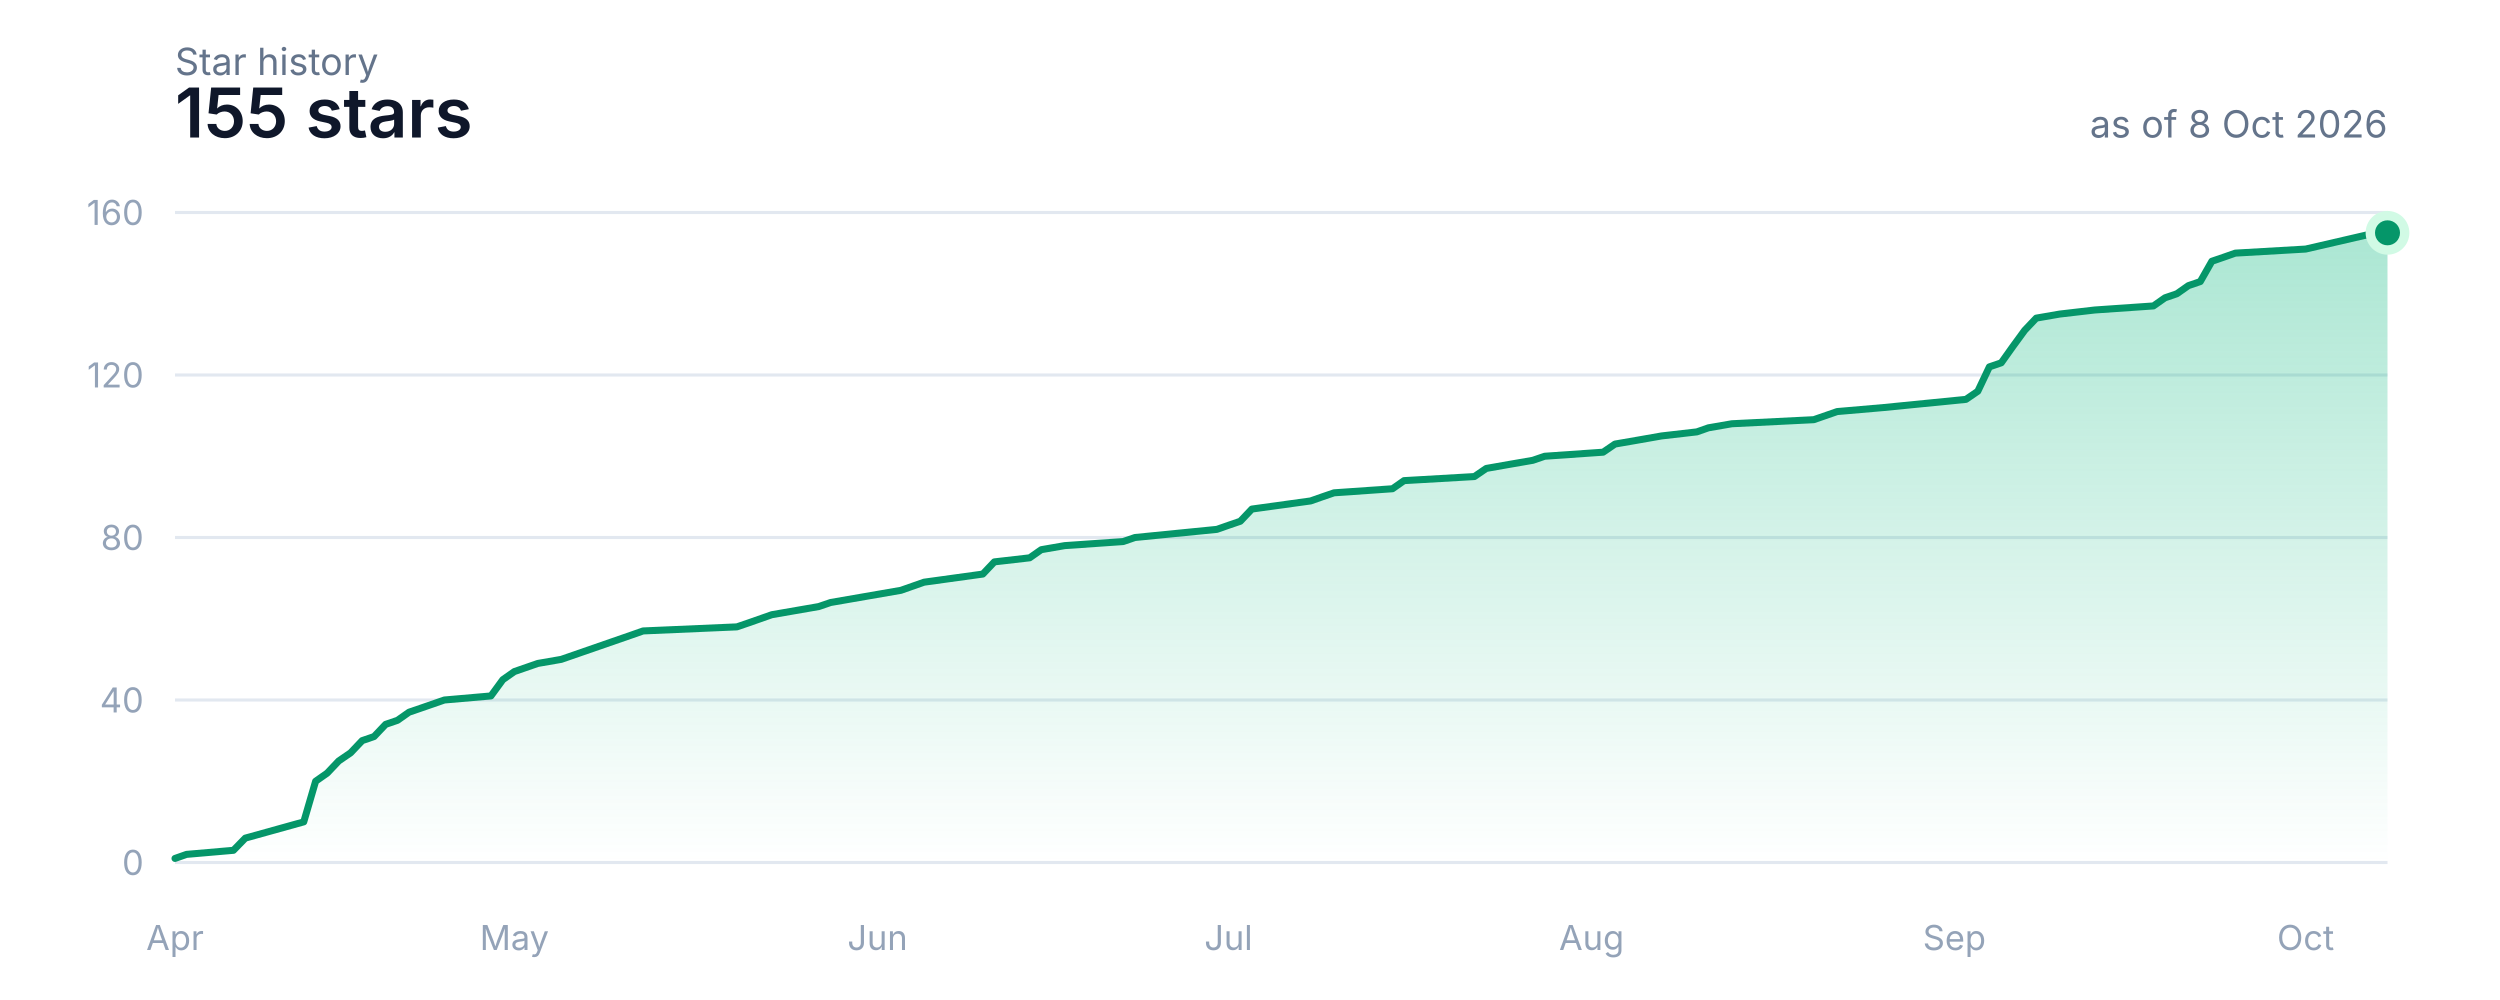
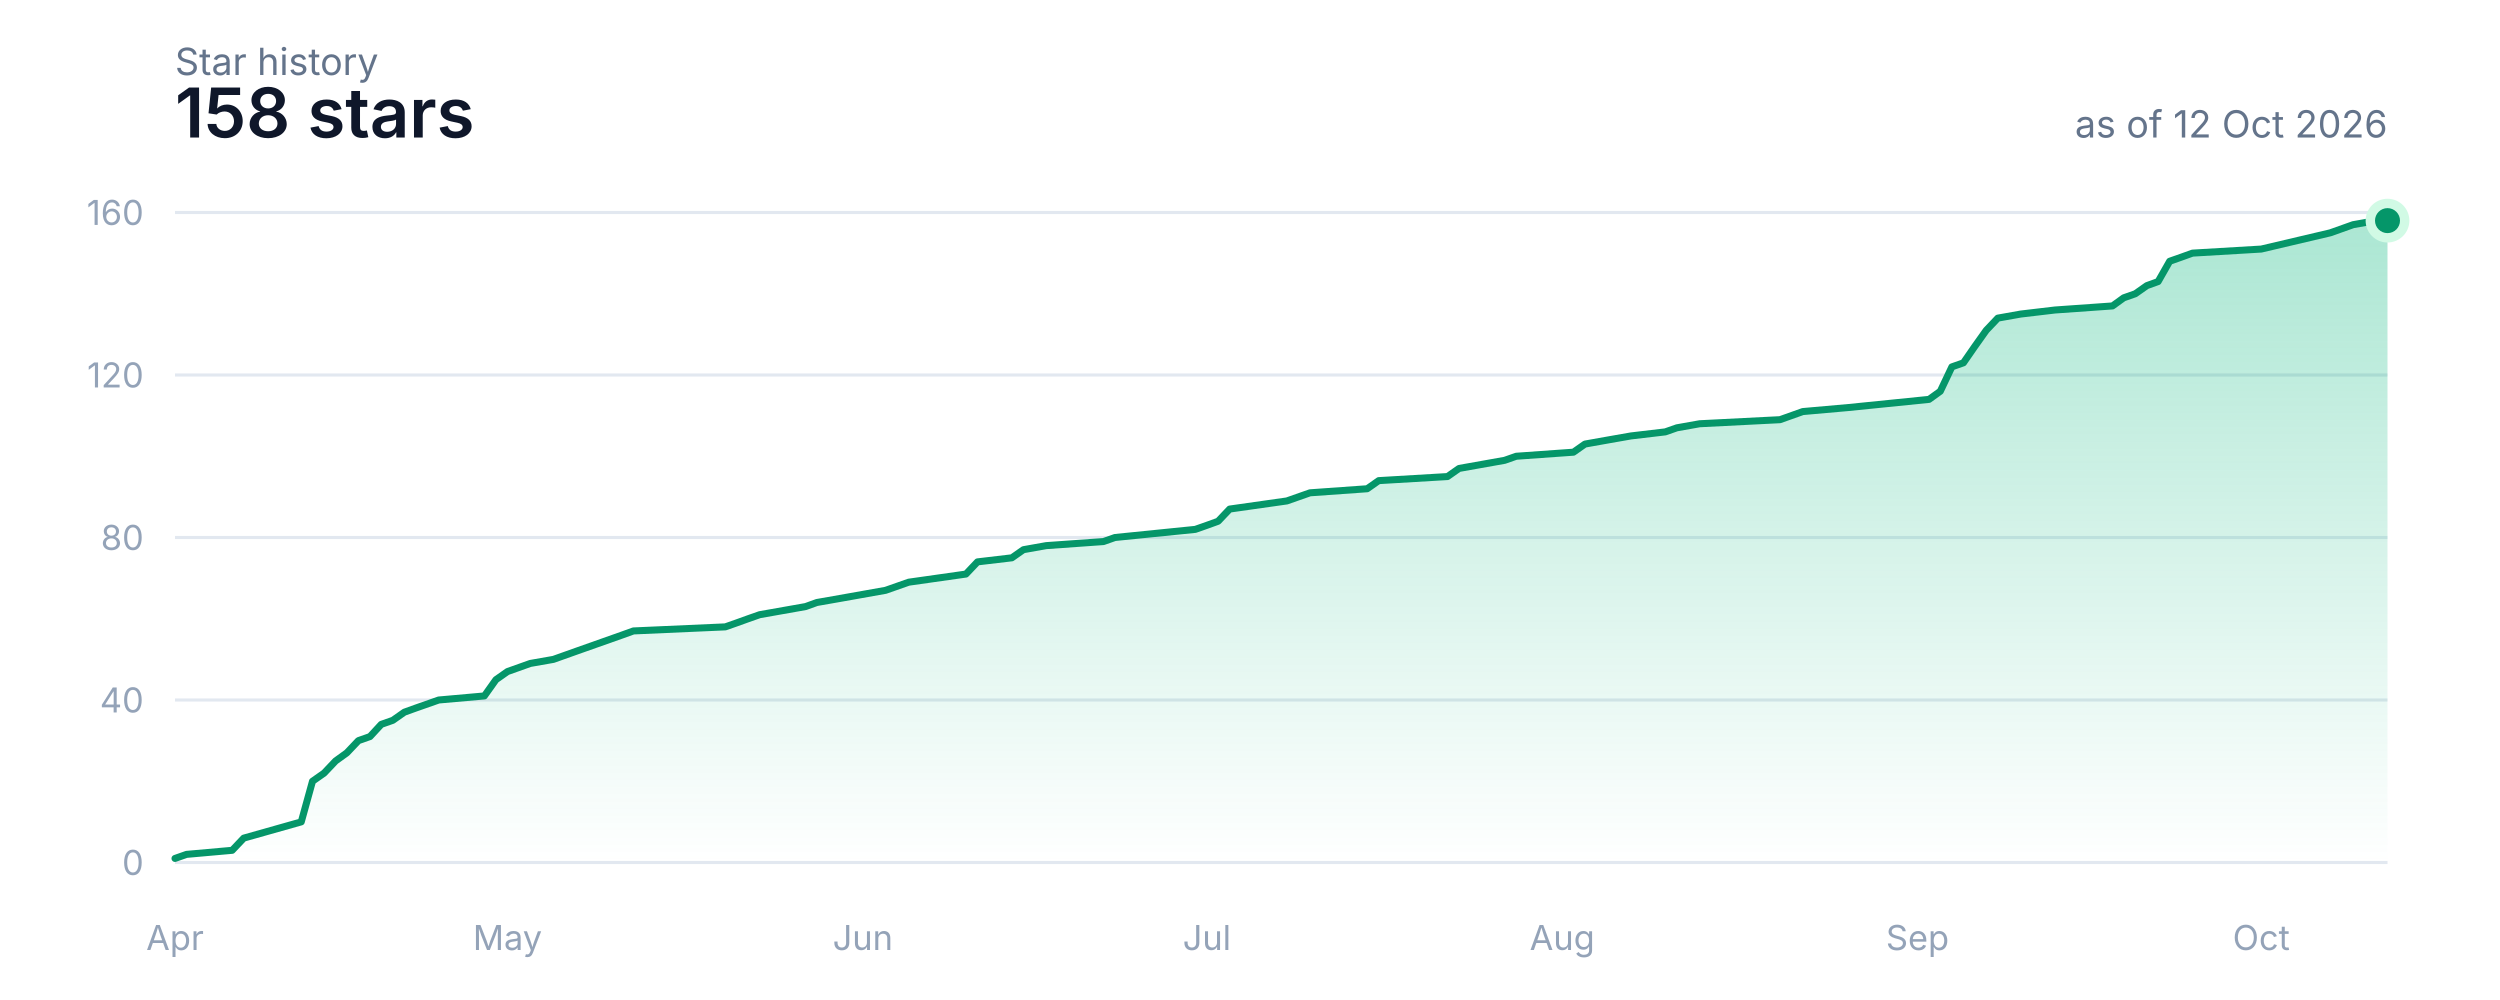
- <svg xmlns="http://www.w3.org/2000/svg" width="800" height="320" viewBox="0 0 800 320" role="img" aria-label="OpenSRE GitHub star history, 155 stars as of 2026-10-08">
+ <svg xmlns="http://www.w3.org/2000/svg" width="800" height="320" viewBox="0 0 800 320" role="img" aria-label="OpenSRE GitHub star history, 158 stars as of 2026-10-12">
  <rect width="100%" height="100%" fill="#ffffff" />
  <text x="56" y="24" fill="#64748b" font-family="ui-sans-serif, system-ui, -apple-system, sans-serif" font-size="12">Star history</text>
-   <text x="56" y="44" fill="#0f172a" font-family="ui-sans-serif, system-ui, -apple-system, sans-serif" font-size="22" font-weight="600">155 stars</text>
-   <text x="764" y="44" fill="#64748b" font-family="ui-sans-serif, system-ui, -apple-system, sans-serif" font-size="12" text-anchor="end">as of 8 Oct 2026</text>
+   <text x="56" y="44" fill="#0f172a" font-family="ui-sans-serif, system-ui, -apple-system, sans-serif" font-size="22" font-weight="600">158 stars</text>
+   <text x="764" y="44" fill="#64748b" font-family="ui-sans-serif, system-ui, -apple-system, sans-serif" font-size="12" text-anchor="end">as of 12 Oct 2026</text>
  <g font-family="ui-sans-serif, system-ui, -apple-system, sans-serif">
    <line x1="56" y1="276.0" x2="764" y2="276.0" stroke="#e2e8f0" stroke-width="1" />
    <text x="46" y="276.0" fill="#94a3b8" font-size="11" text-anchor="end" dominant-baseline="middle">0</text>
    <line x1="56" y1="224.0" x2="764" y2="224.0" stroke="#e2e8f0" stroke-width="1" />
    <text x="46" y="224.0" fill="#94a3b8" font-size="11" text-anchor="end" dominant-baseline="middle">40</text>
    <line x1="56" y1="172.0" x2="764" y2="172.0" stroke="#e2e8f0" stroke-width="1" />
    <text x="46" y="172.0" fill="#94a3b8" font-size="11" text-anchor="end" dominant-baseline="middle">80</text>
    <line x1="56" y1="120.0" x2="764" y2="120.0" stroke="#e2e8f0" stroke-width="1" />
    <text x="46" y="120.0" fill="#94a3b8" font-size="11" text-anchor="end" dominant-baseline="middle">120</text>
    <line x1="56" y1="68.0" x2="764" y2="68.0" stroke="#e2e8f0" stroke-width="1" />
    <text x="46" y="68.0" fill="#94a3b8" font-size="11" text-anchor="end" dominant-baseline="middle">160</text>
    <text x="56.0" y="304" fill="#94a3b8" font-size="11" text-anchor="middle">Apr</text>
-     <text x="164.6" y="304" fill="#94a3b8" font-size="11" text-anchor="middle">May</text>
-     <text x="280.8" y="304" fill="#94a3b8" font-size="11" text-anchor="middle">Jun</text>
-     <text x="393.1" y="304" fill="#94a3b8" font-size="11" text-anchor="middle">Jul</text>
-     <text x="509.3" y="304" fill="#94a3b8" font-size="11" text-anchor="middle">Aug</text>
-     <text x="625.4" y="304" fill="#94a3b8" font-size="11" text-anchor="middle">Sep</text>
-     <text x="737.8" y="304" fill="#94a3b8" font-size="11" text-anchor="middle">Oct</text>
+     <text x="162.4" y="304" fill="#94a3b8" font-size="11" text-anchor="middle">May</text>
+     <text x="276.1" y="304" fill="#94a3b8" font-size="11" text-anchor="middle">Jun</text>
+     <text x="386.2" y="304" fill="#94a3b8" font-size="11" text-anchor="middle">Jul</text>
+     <text x="499.9" y="304" fill="#94a3b8" font-size="11" text-anchor="middle">Aug</text>
+     <text x="613.6" y="304" fill="#94a3b8" font-size="11" text-anchor="middle">Sep</text>
+     <text x="723.6" y="304" fill="#94a3b8" font-size="11" text-anchor="middle">Oct</text>
  </g>
  <defs>
    <linearGradient id="fill-light" x1="0" y1="0" x2="0" y2="1">
      <stop offset="0%" stop-color="#10b981" stop-opacity="0.35" />
      <stop offset="100%" stop-color="#10b981" stop-opacity="0" />
    </linearGradient>
  </defs>
-   <path d="M56.0,274.7 L59.7,273.4 L74.7,272.1 L78.5,268.2 L97.2,263.0 L101.0,250.0 L104.7,247.4 L108.4,243.5 L112.2,240.9 L115.9,237.0 L119.7,235.7 L123.4,231.8 L127.2,230.5 L130.9,227.9 L134.7,226.6 L142.2,224.0 L157.1,222.7 L160.9,217.5 L164.6,214.9 L172.1,212.3 L179.6,211.0 L187.1,208.4 L202.1,203.2 L205.8,201.9 L235.8,200.6 L239.6,199.3 L243.3,198.0 L247.0,196.7 L262.0,194.1 L265.8,192.8 L273.3,191.5 L280.8,190.2 L288.3,188.9 L295.7,186.3 L314.5,183.7 L318.2,179.8 L329.5,178.5 L333.2,175.9 L340.7,174.6 L359.4,173.3 L363.2,172.0 L389.4,169.4 L393.1,168.1 L396.9,166.8 L400.6,162.9 L419.4,160.3 L423.1,159.0 L426.9,157.7 L445.6,156.4 L449.3,153.8 L471.8,152.5 L475.6,149.9 L483.0,148.6 L490.5,147.3 L494.3,146.0 L513.0,144.7 L516.8,142.1 L524.3,140.8 L531.7,139.5 L543.0,138.2 L546.7,136.9 L554.2,135.6 L580.4,134.3 L587.9,131.7 L602.9,130.4 L629.1,127.8 L632.9,125.2 L636.6,117.4 L640.4,116.1 L644.1,110.9 L647.9,105.7 L651.6,101.8 L659.1,100.5 L670.3,99.2 L689.1,97.9 L692.8,95.3 L696.6,94.0 L700.3,91.4 L704.1,90.1 L707.8,83.6 L711.6,82.3 L715.3,81.0 L737.8,79.7 L760.3,74.5 L764.0,74.5 L764.0,276.0 L56.0,276.0 Z" fill="url(#fill-light)" />
-   <path d="M56.0,274.7 L59.7,273.4 L74.7,272.1 L78.5,268.2 L97.2,263.0 L101.0,250.0 L104.7,247.4 L108.4,243.5 L112.2,240.9 L115.9,237.0 L119.7,235.7 L123.4,231.8 L127.2,230.5 L130.9,227.9 L134.7,226.6 L142.2,224.0 L157.1,222.7 L160.9,217.5 L164.6,214.9 L172.1,212.3 L179.6,211.0 L187.1,208.4 L202.1,203.2 L205.8,201.9 L235.8,200.6 L239.6,199.3 L243.3,198.0 L247.0,196.7 L262.0,194.1 L265.8,192.8 L273.3,191.5 L280.8,190.2 L288.3,188.9 L295.7,186.3 L314.5,183.7 L318.2,179.8 L329.5,178.5 L333.2,175.9 L340.7,174.6 L359.4,173.3 L363.2,172.0 L389.4,169.4 L393.1,168.1 L396.9,166.8 L400.6,162.9 L419.4,160.3 L423.1,159.0 L426.9,157.7 L445.6,156.4 L449.3,153.8 L471.8,152.5 L475.6,149.9 L483.0,148.6 L490.5,147.3 L494.3,146.0 L513.0,144.7 L516.8,142.1 L524.3,140.8 L531.7,139.5 L543.0,138.2 L546.7,136.9 L554.2,135.6 L580.4,134.3 L587.9,131.7 L602.9,130.4 L629.1,127.8 L632.9,125.2 L636.6,117.4 L640.4,116.1 L644.1,110.9 L647.9,105.7 L651.6,101.8 L659.1,100.5 L670.3,99.2 L689.1,97.9 L692.8,95.3 L696.6,94.0 L700.3,91.4 L704.1,90.1 L707.8,83.6 L711.6,82.3 L715.3,81.0 L737.8,79.7 L760.3,74.5 L764.0,74.5" fill="none" stroke="#059669" stroke-width="2.25" stroke-linecap="round" stroke-linejoin="round" />
-   <circle cx="764.0" cy="74.5" r="7" fill="#d1fae5" />
-   <circle cx="764.0" cy="74.5" r="4" fill="#059669" />
+   <path d="M56.0,274.7 L59.7,273.4 L74.3,272.1 L78.0,268.2 L96.4,263.0 L100.0,250.0 L103.7,247.4 L107.4,243.5 L111.0,240.9 L114.7,237.0 L118.4,235.7 L122.0,231.8 L125.7,230.5 L129.4,227.9 L133.0,226.6 L140.4,224.0 L155.0,222.7 L158.7,217.5 L162.4,214.9 L169.7,212.3 L177.1,211.0 L184.4,208.4 L199.1,203.2 L202.7,201.9 L232.1,200.6 L235.8,199.3 L239.4,198.0 L243.1,196.7 L257.8,194.1 L261.4,192.8 L268.8,191.5 L276.1,190.2 L283.4,188.9 L290.8,186.3 L309.1,183.7 L312.8,179.8 L323.8,178.5 L327.5,175.9 L334.8,174.6 L353.1,173.3 L356.8,172.0 L382.5,169.4 L386.2,168.1 L389.8,166.8 L393.5,162.9 L411.8,160.3 L415.5,159.0 L419.2,157.7 L437.5,156.4 L441.2,153.8 L463.2,152.5 L466.9,149.9 L474.2,148.6 L481.5,147.3 L485.2,146.0 L503.5,144.7 L507.2,142.1 L514.5,140.8 L521.9,139.5 L532.9,138.2 L536.6,136.9 L543.9,135.6 L569.6,134.3 L576.9,131.7 L591.6,130.4 L617.3,127.8 L620.9,125.2 L624.6,117.4 L628.3,116.1 L631.9,110.9 L635.6,105.7 L639.3,101.8 L646.6,100.5 L657.6,99.2 L676.0,97.9 L679.6,95.3 L683.3,94.0 L687.0,91.4 L690.6,90.1 L694.3,83.6 L698.0,82.3 L701.6,81.0 L723.6,79.7 L745.7,74.5 L753.0,71.9 L760.3,70.6 L764.0,70.6 L764.0,276.0 L56.0,276.0 Z" fill="url(#fill-light)" />
+   <path d="M56.0,274.7 L59.7,273.4 L74.3,272.1 L78.0,268.2 L96.4,263.0 L100.0,250.0 L103.7,247.4 L107.4,243.5 L111.0,240.9 L114.7,237.0 L118.4,235.7 L122.0,231.8 L125.7,230.5 L129.4,227.9 L133.0,226.6 L140.4,224.0 L155.0,222.7 L158.7,217.5 L162.4,214.9 L169.7,212.3 L177.1,211.0 L184.4,208.4 L199.1,203.2 L202.7,201.9 L232.1,200.6 L235.8,199.3 L239.4,198.0 L243.1,196.7 L257.8,194.1 L261.4,192.8 L268.8,191.5 L276.1,190.2 L283.4,188.9 L290.8,186.3 L309.1,183.7 L312.8,179.8 L323.8,178.5 L327.5,175.9 L334.8,174.6 L353.1,173.3 L356.8,172.0 L382.5,169.4 L386.2,168.1 L389.8,166.8 L393.5,162.9 L411.8,160.3 L415.5,159.0 L419.2,157.7 L437.5,156.4 L441.2,153.8 L463.2,152.5 L466.9,149.9 L474.2,148.6 L481.5,147.3 L485.2,146.0 L503.5,144.7 L507.2,142.1 L514.5,140.8 L521.9,139.5 L532.9,138.2 L536.6,136.9 L543.9,135.6 L569.6,134.3 L576.9,131.7 L591.6,130.4 L617.3,127.8 L620.9,125.2 L624.6,117.4 L628.3,116.1 L631.9,110.9 L635.6,105.7 L639.3,101.8 L646.6,100.5 L657.6,99.2 L676.0,97.9 L679.6,95.3 L683.3,94.0 L687.0,91.4 L690.6,90.1 L694.3,83.6 L698.0,82.3 L701.6,81.0 L723.6,79.7 L745.7,74.5 L753.0,71.9 L760.3,70.6 L764.0,70.6" fill="none" stroke="#059669" stroke-width="2.25" stroke-linecap="round" stroke-linejoin="round" />
+   <circle cx="764.0" cy="70.6" r="7" fill="#d1fae5" />
+   <circle cx="764.0" cy="70.6" r="4" fill="#059669" />
</svg>
